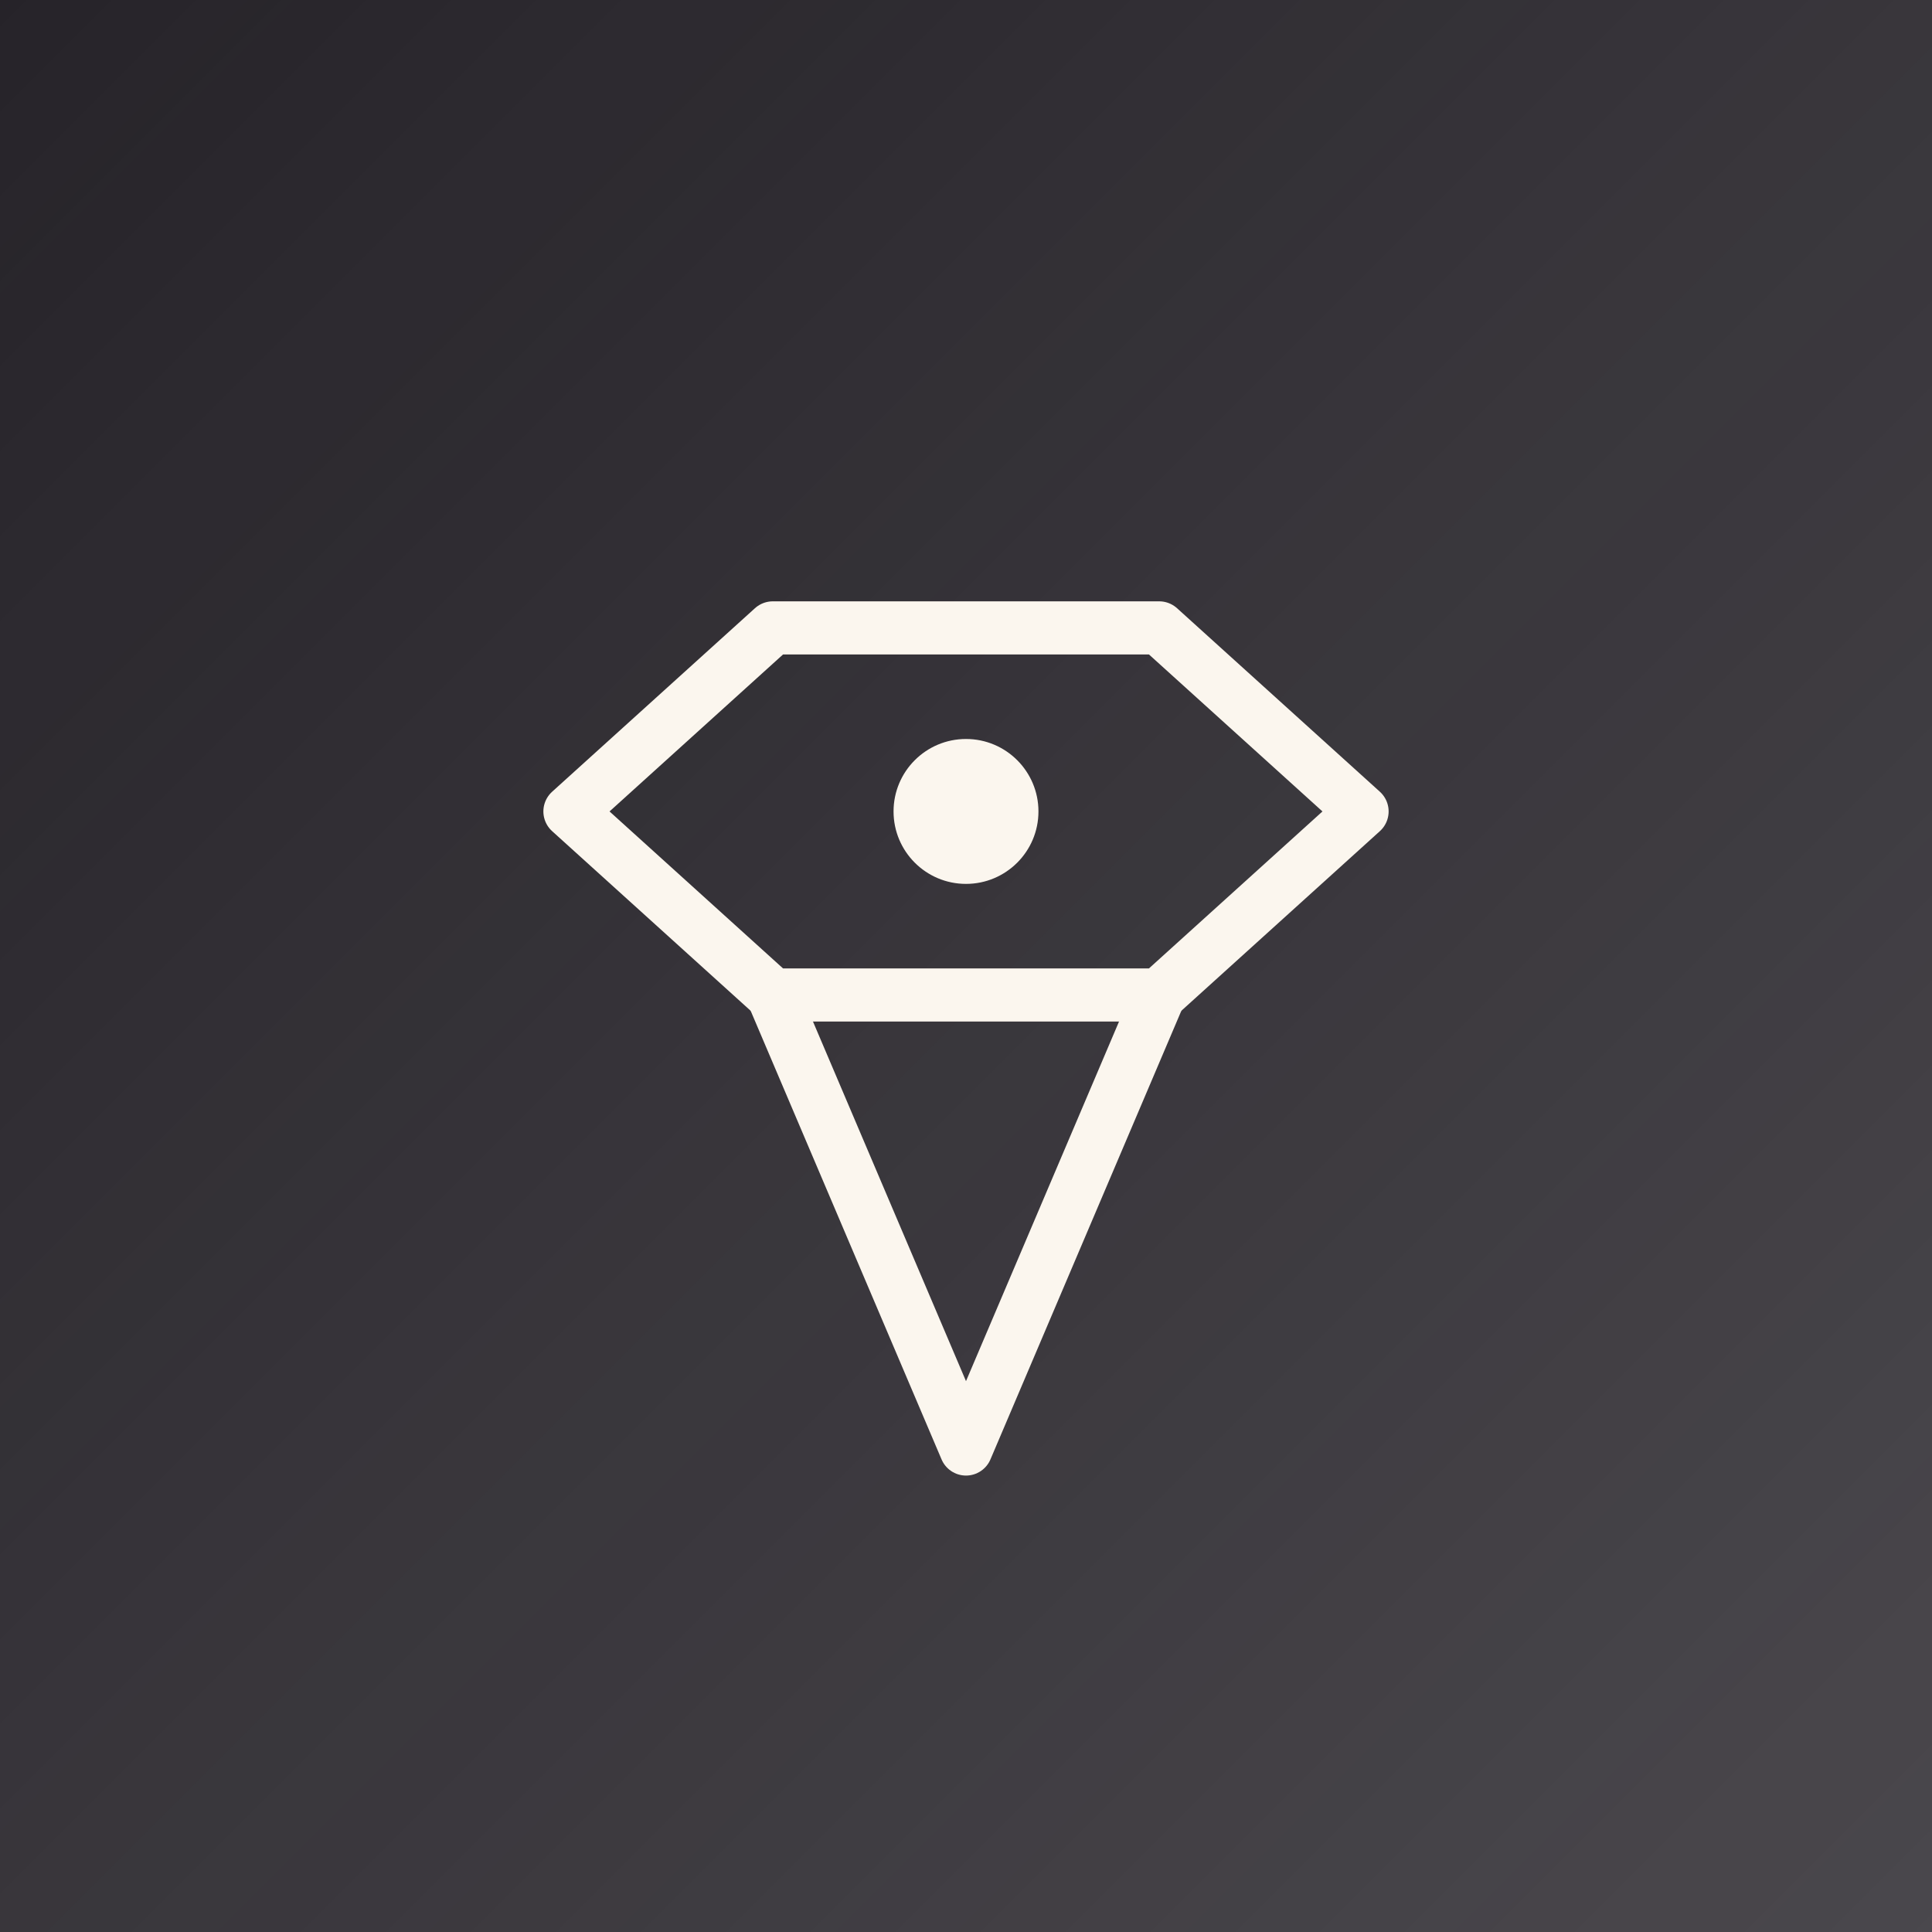
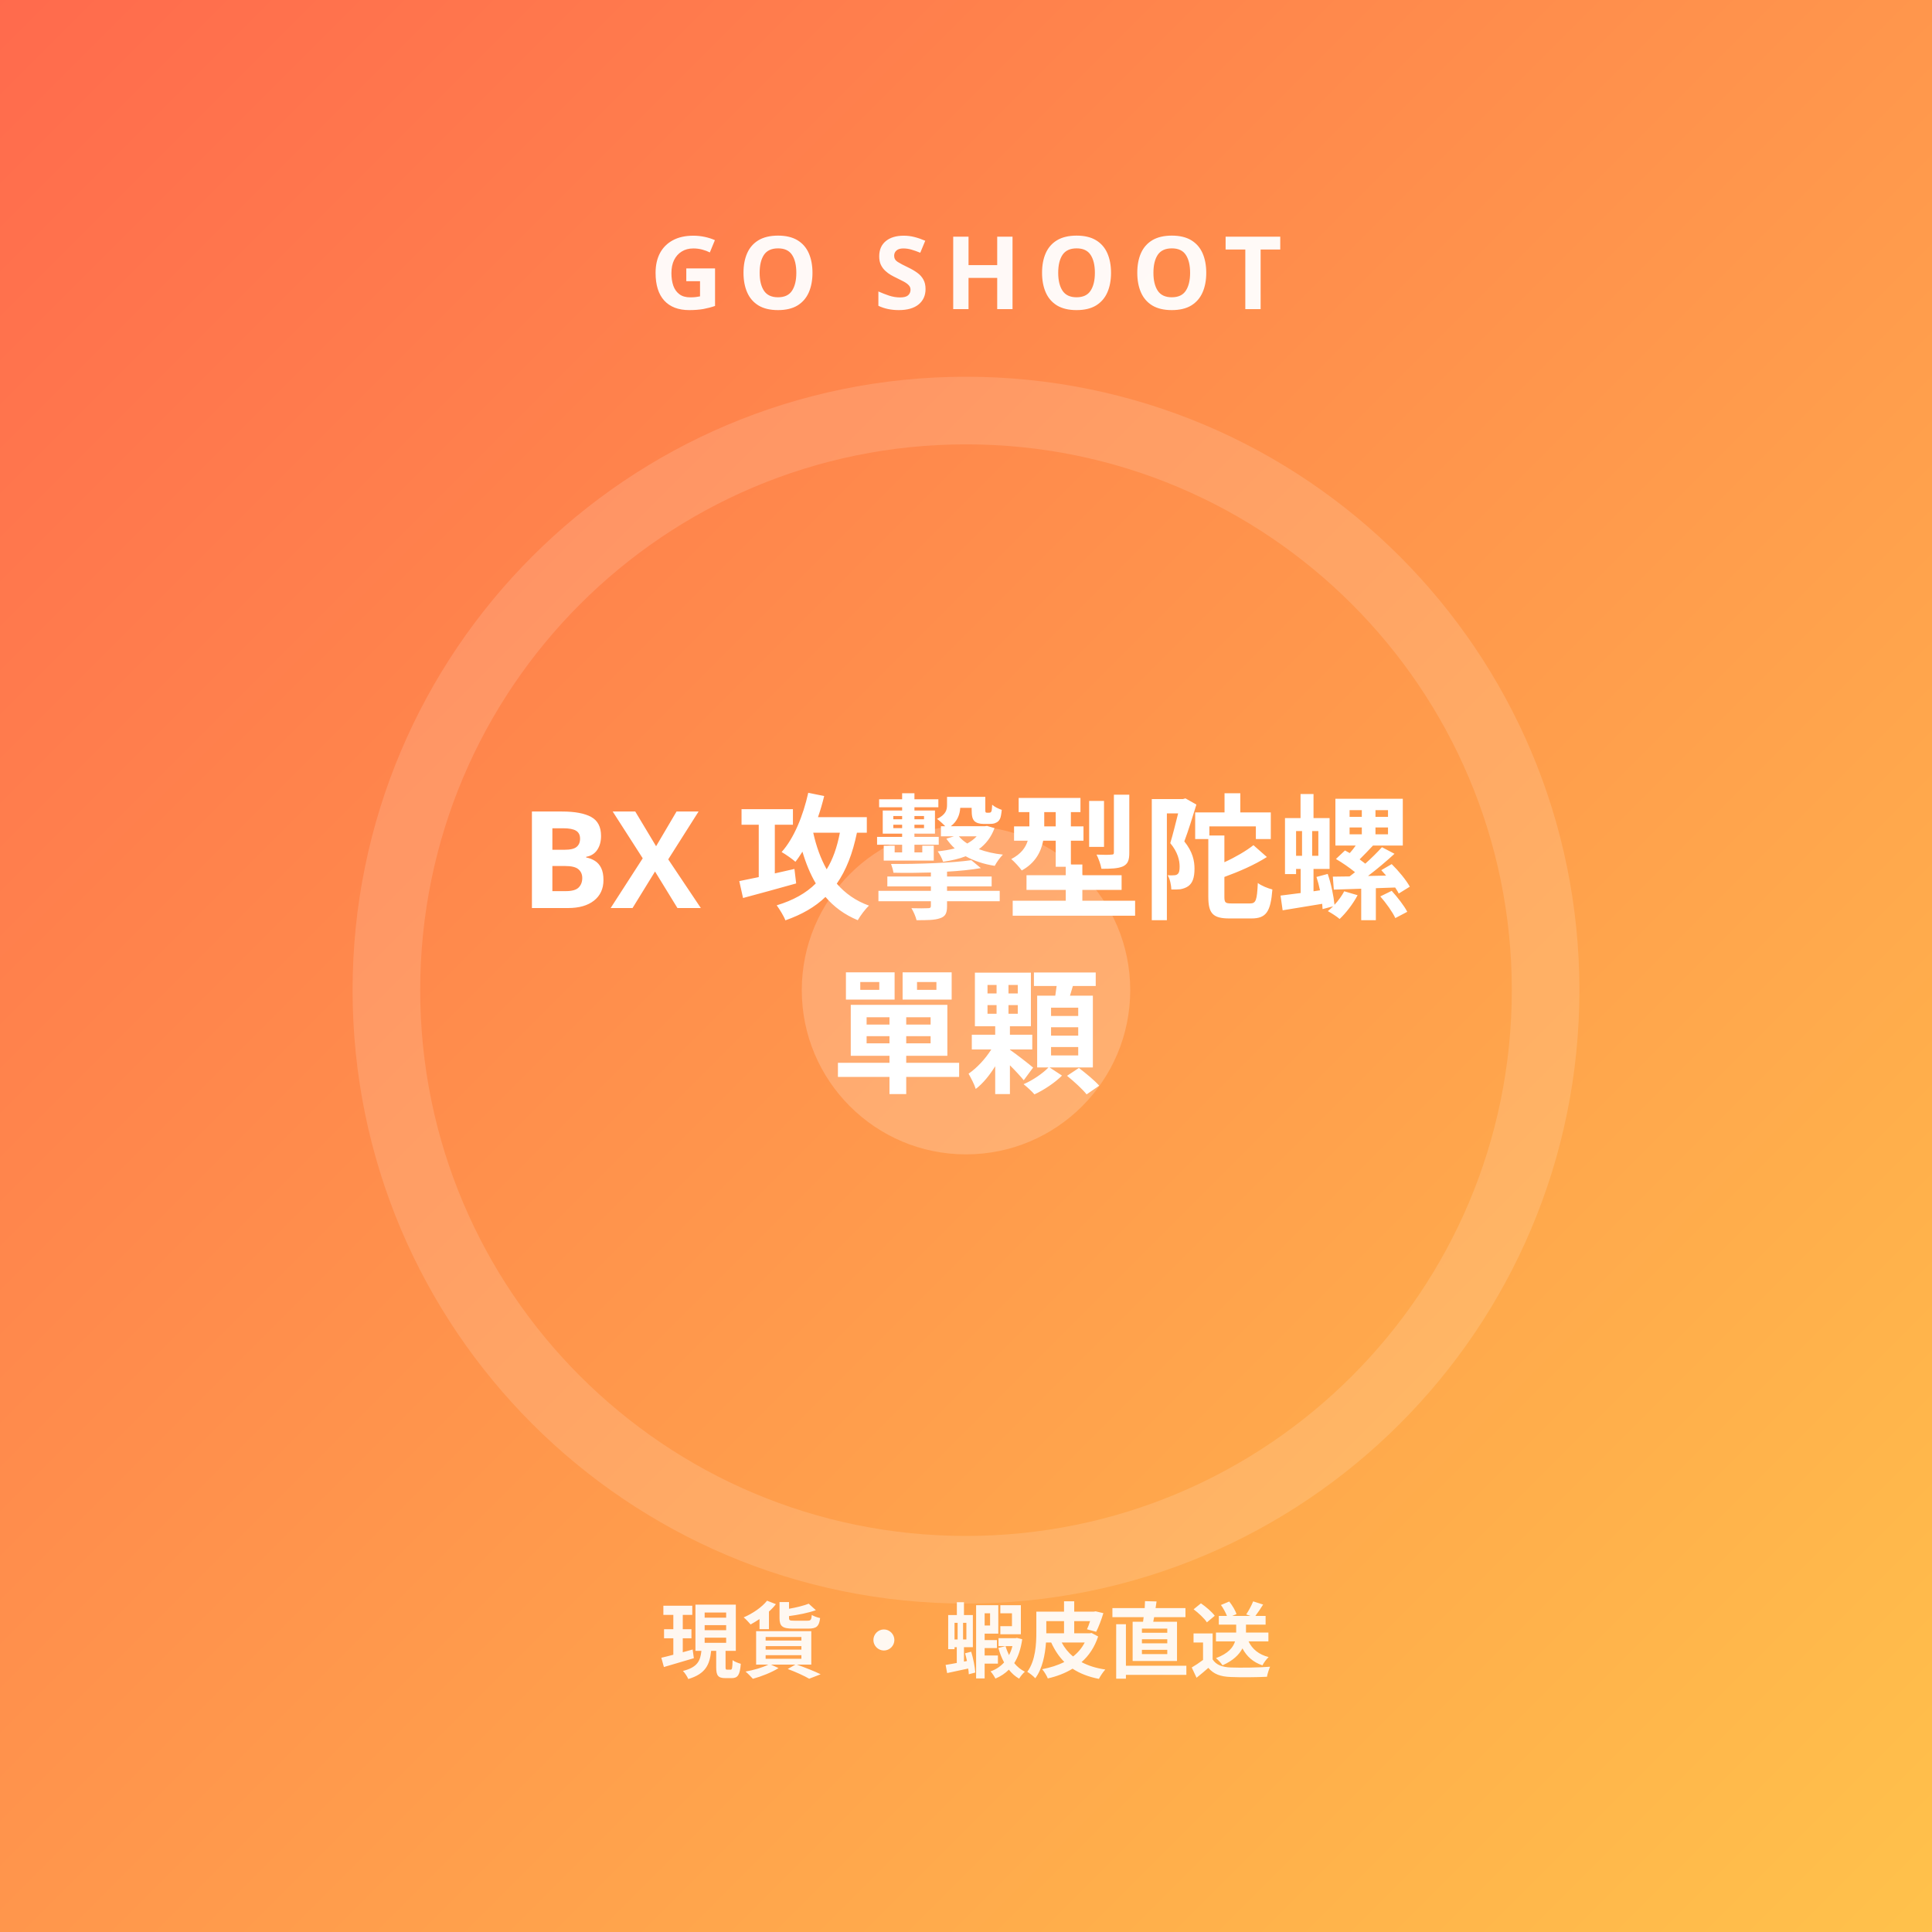
<svg xmlns="http://www.w3.org/2000/svg" viewBox="0 0 400 400">
  <defs>
    <linearGradient id="g" x1="0" y1="0" x2="1" y2="1">
-       <stop offset="0" stop-color="#262329" />
-       <stop offset="1" stop-color="#262329" stop-opacity=".82" />
+       <stop offset="0" stop-color="#FF6A4D" />
+       <stop offset="1" stop-color="#FFC24B" />
    </linearGradient>
  </defs>
  <rect width="400" height="400" fill="url(#g)" />
-   <g fill="none" stroke="#FBF6EE" stroke-width="11" stroke-linecap="round" stroke-linejoin="round">
-     <path d="M118 168 L160 130 L240 130 L282 168 L240 206 L160 206 Z" />
-     <path d="M160 206 L200 300 L240 206" />
-     <circle cx="200" cy="168" r="15" fill="#FBF6EE" stroke="none" />
-   </g>
+   <circle cx="200" cy="205" r="120" fill="none" stroke="#fff" stroke-width="14" opacity="0.14" />
+   <circle cx="200" cy="205" r="34" fill="#fff" opacity="0.20" />
+   <text x="200" y="64" text-anchor="middle" font-family="PingFang TC,Heiti TC,sans-serif" font-size="21" font-weight="800" letter-spacing="3" fill="#fff" opacity="0.95">GO SHOOT</text>
+   <text x="200" y="188" text-anchor="middle" font-family="PingFang TC,Heiti TC,sans-serif" font-size="28" font-weight="900" fill="#fff">BX 攻擊型陀螺</text>
+   <text x="200" y="224" text-anchor="middle" font-family="PingFang TC,Heiti TC,sans-serif" font-size="28" font-weight="900" fill="#fff"> 單顆</text>
+   <text x="200" y="346" text-anchor="middle" font-family="PingFang TC,Heiti TC,sans-serif" font-size="17" font-weight="700" fill="#fff" opacity="0.92">現貨 ・ 蝦皮直送</text>
</svg>
